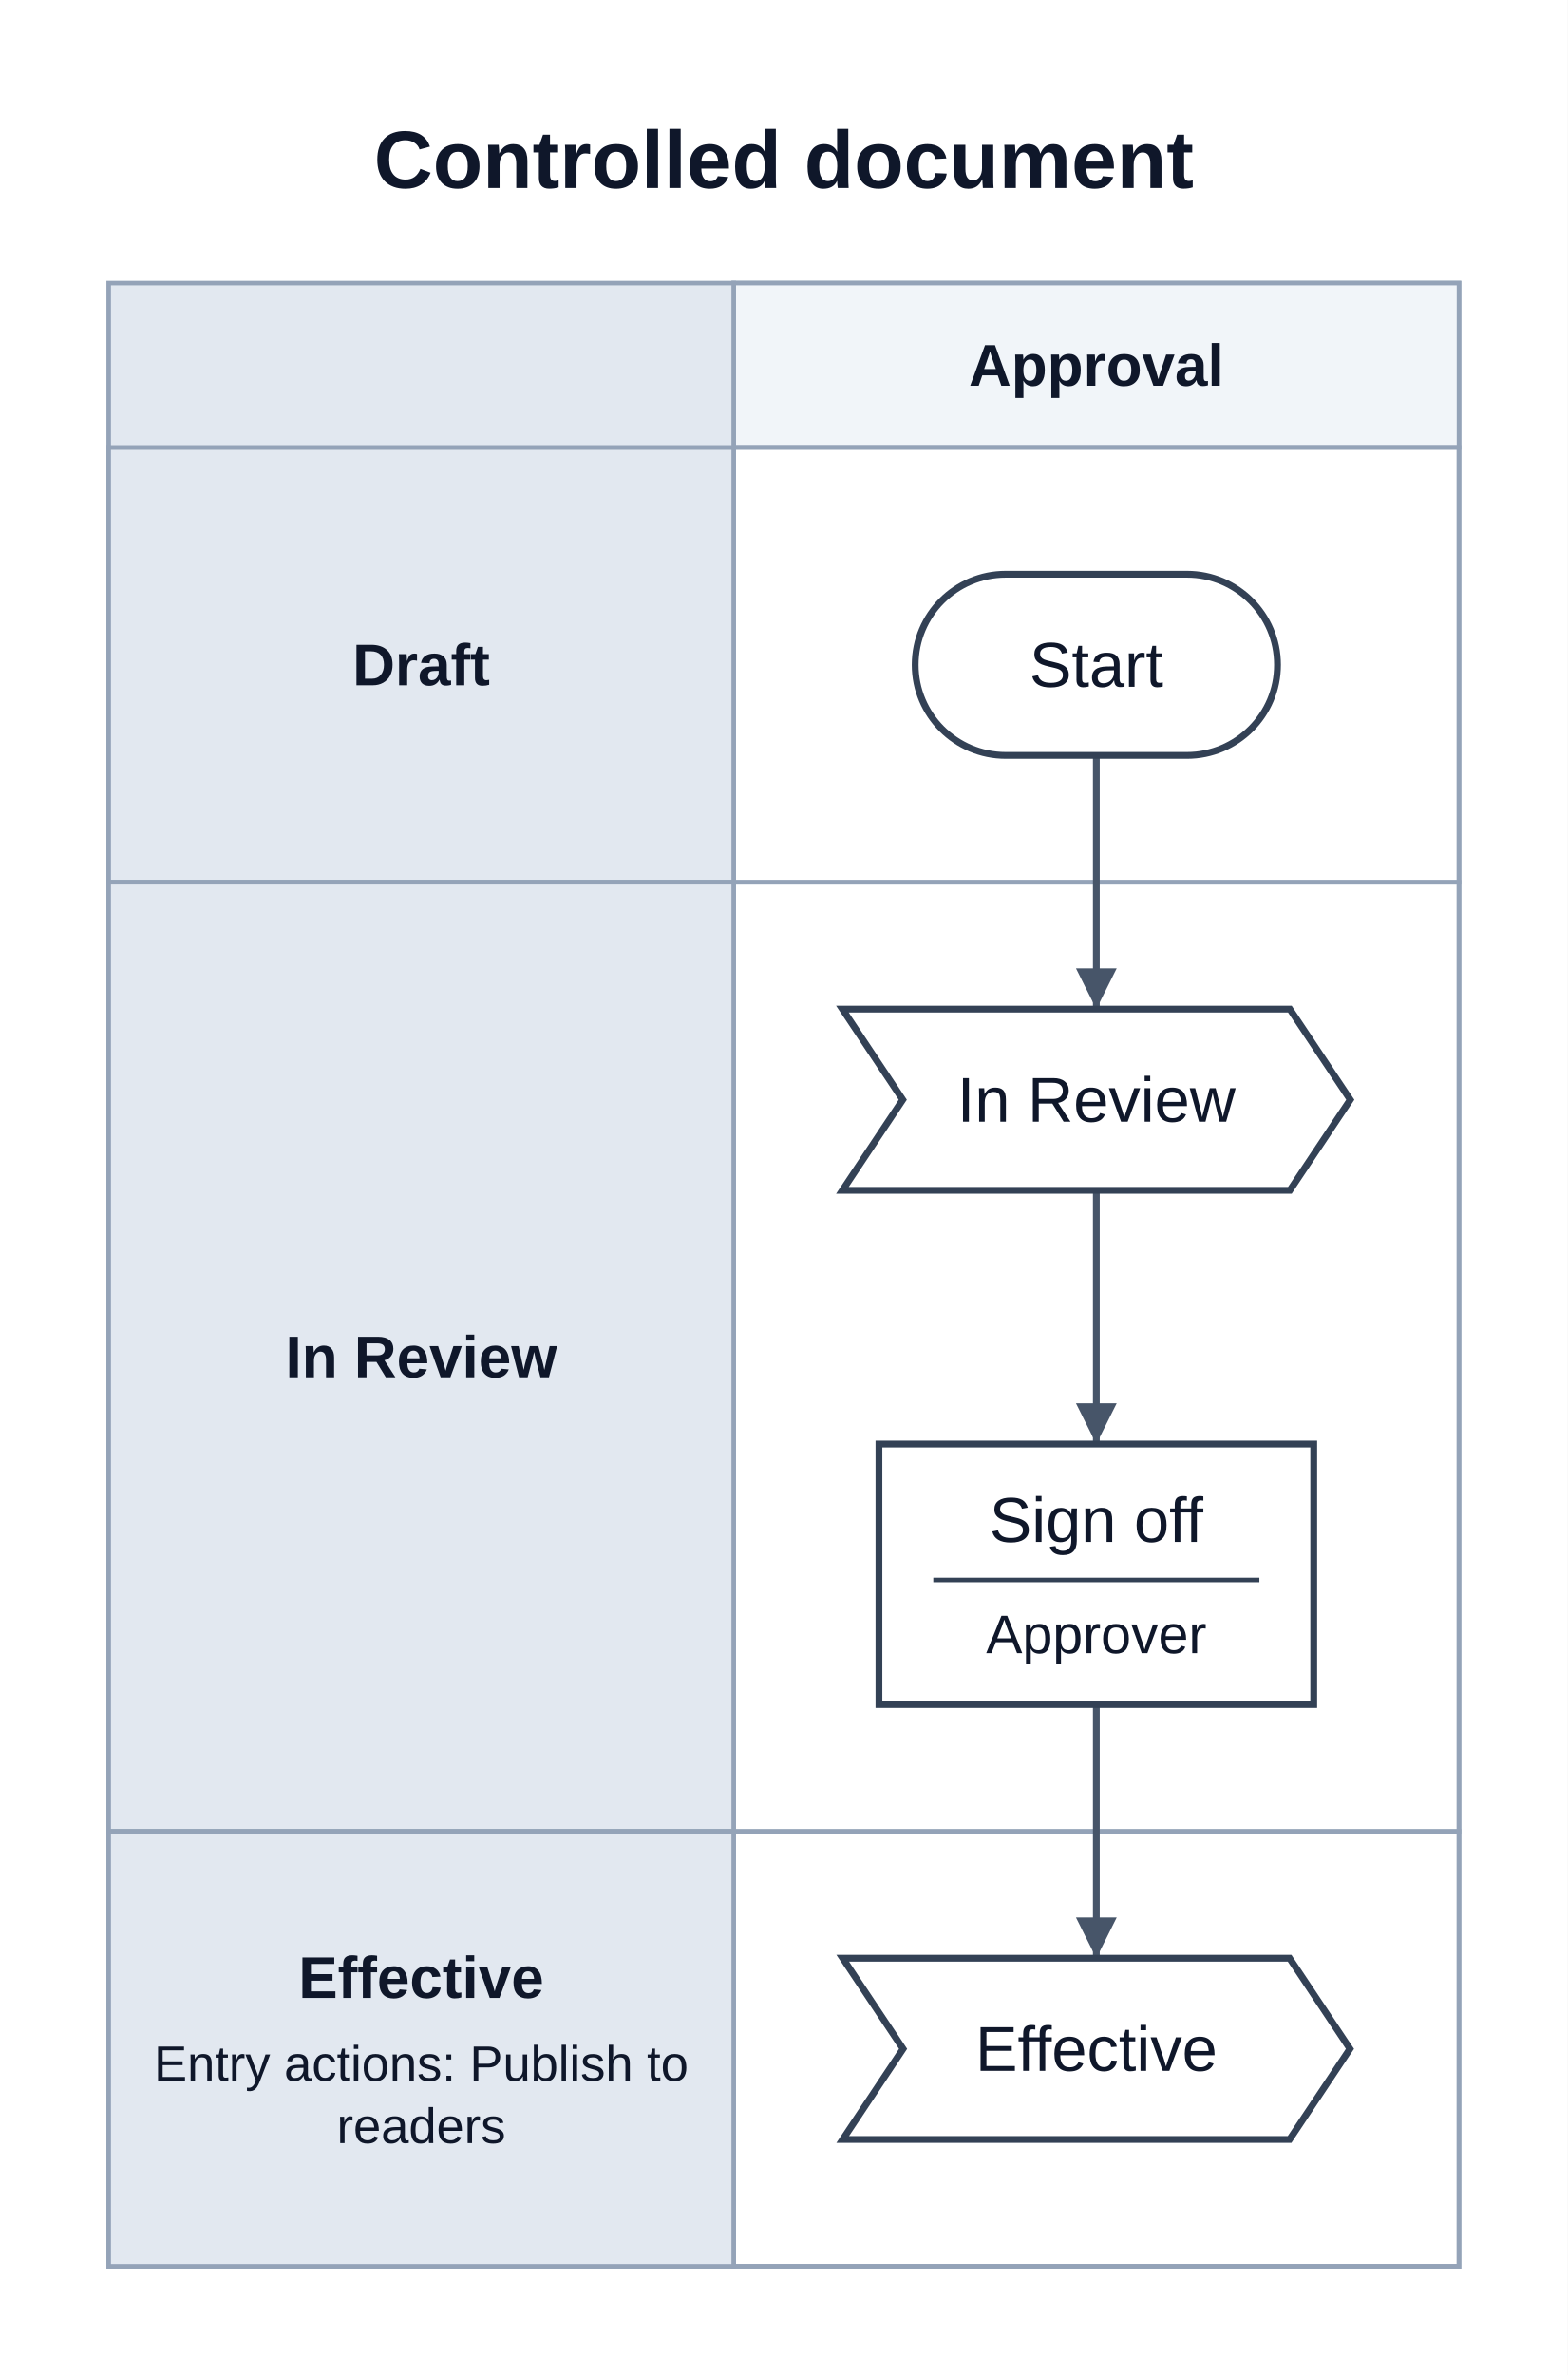
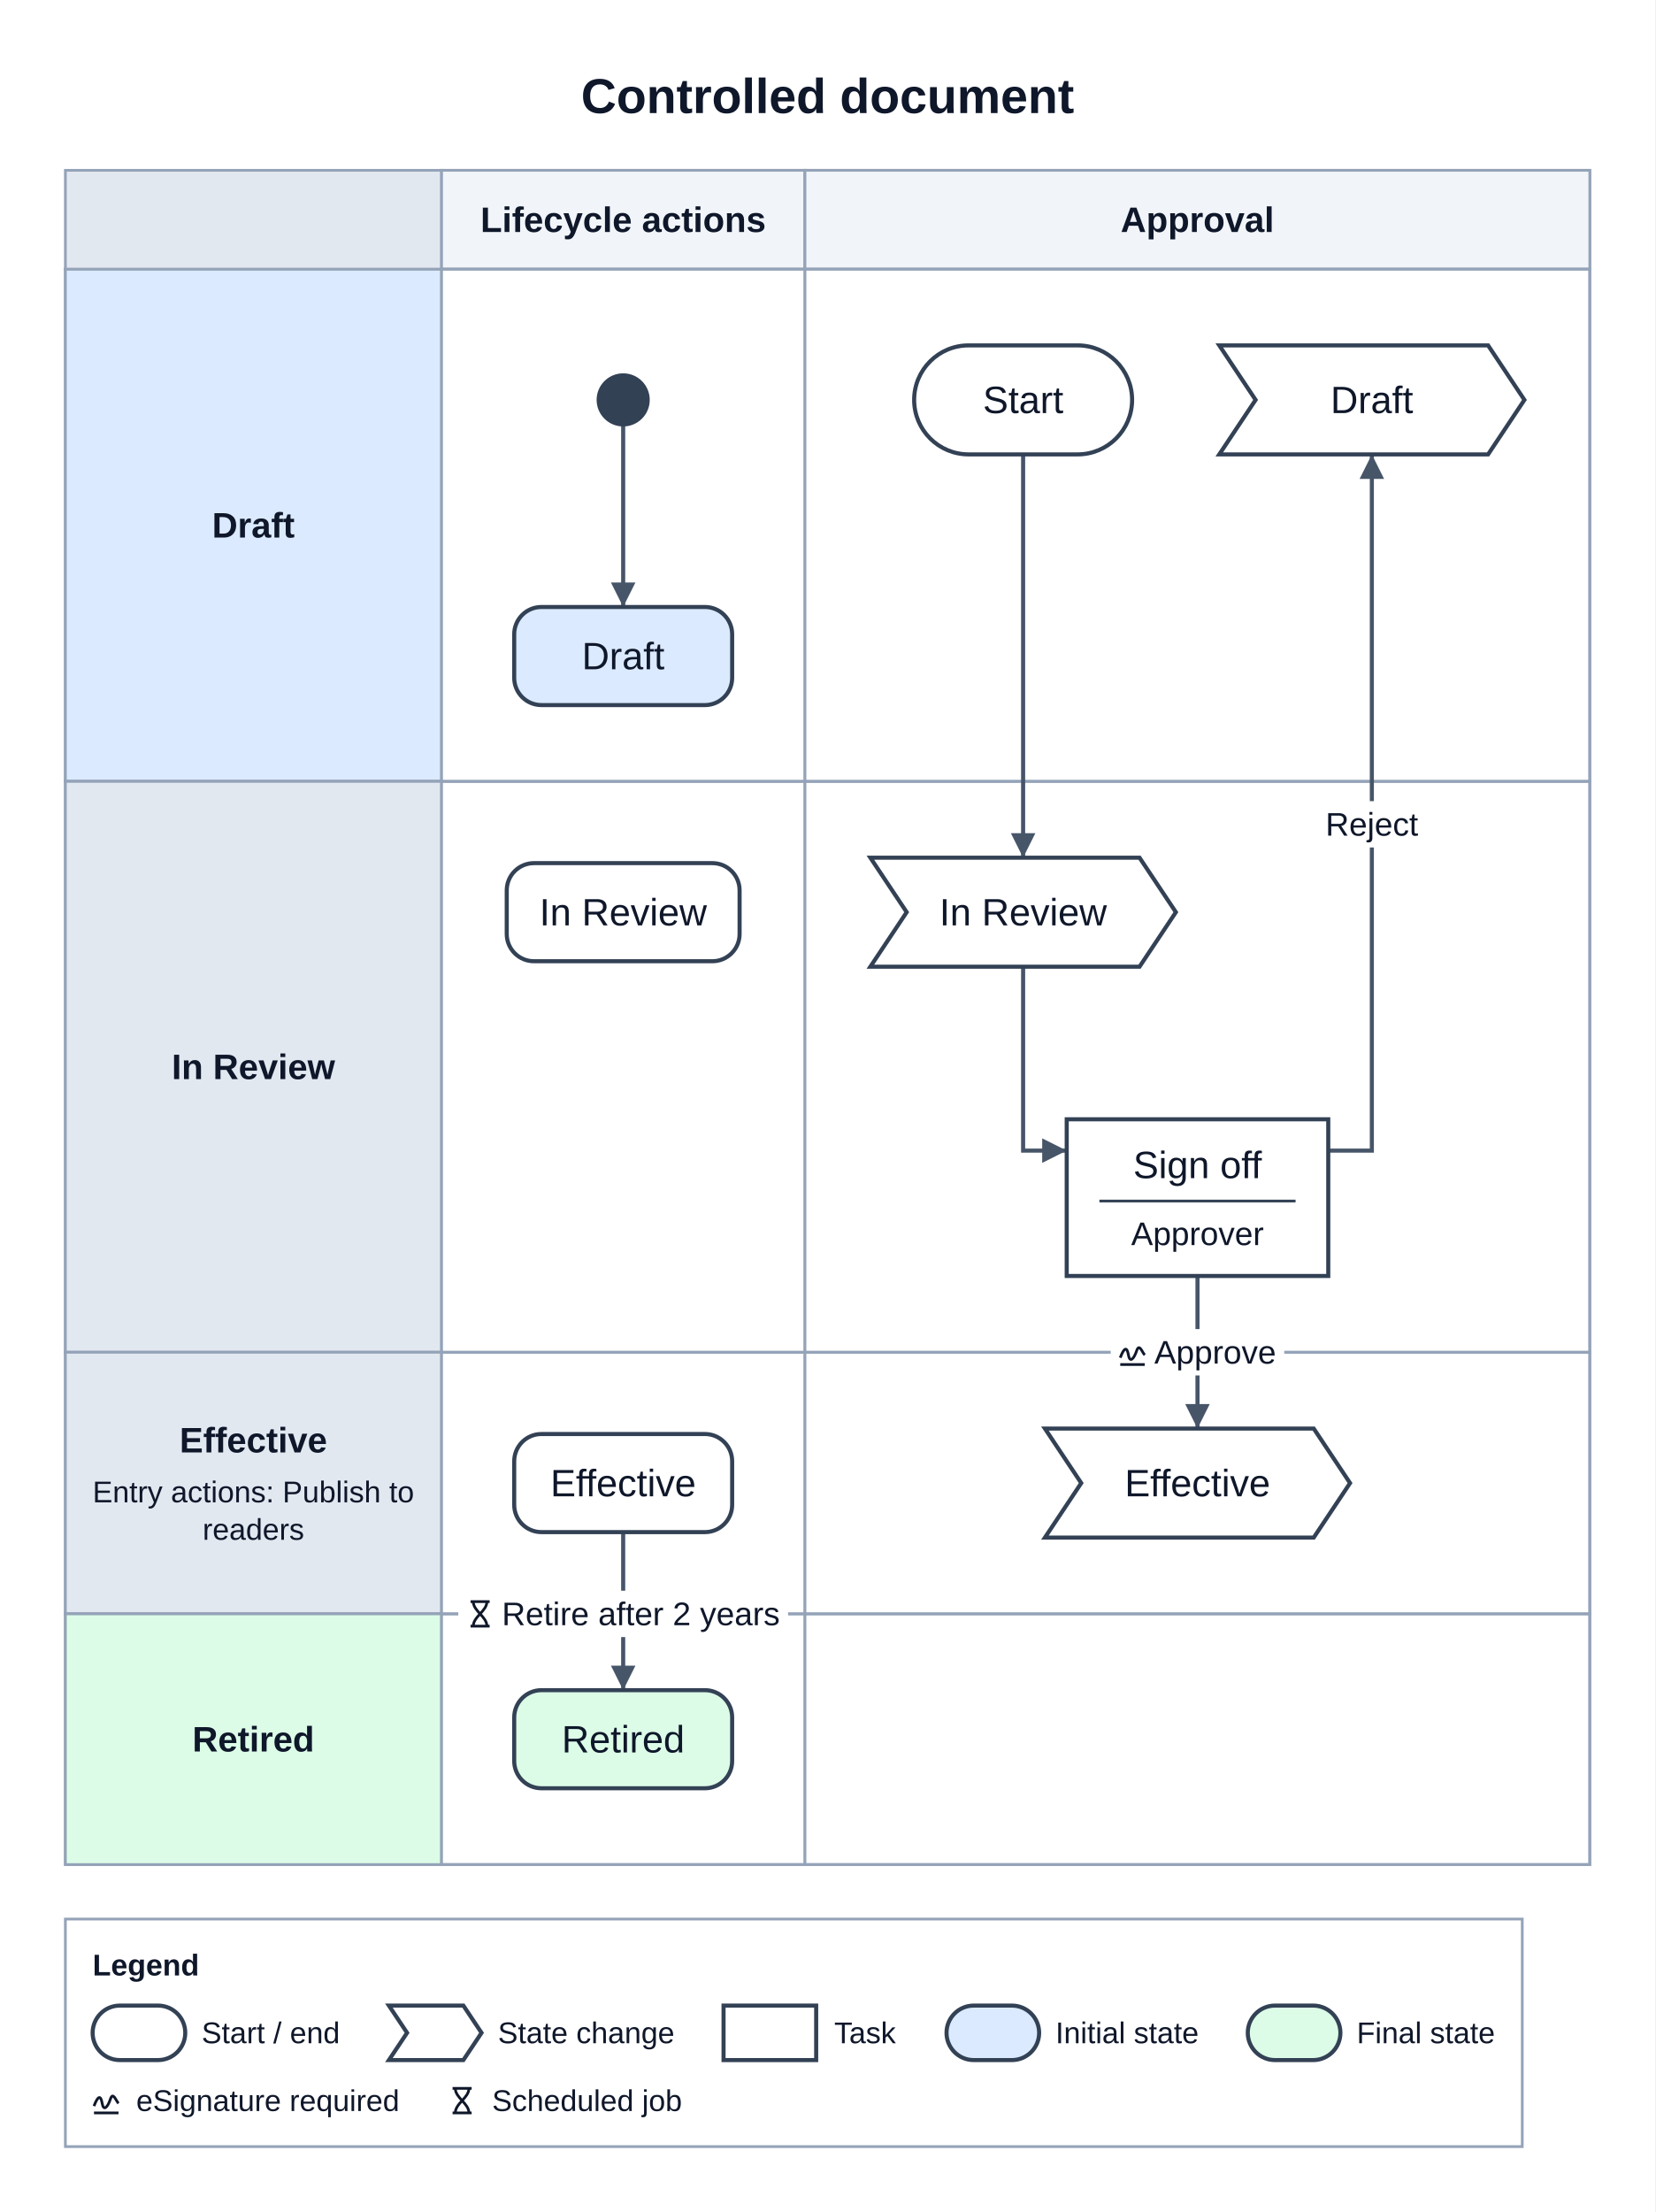
- <svg xmlns="http://www.w3.org/2000/svg" version="1.1" width="346.14" height="524.25" viewBox="0 0 346.14 524.25" class="jtd jtd-lifecycle">
+ <svg xmlns="http://www.w3.org/2000/svg" version="1.1" width="607.54" height="811.75" viewBox="0 0 607.54 811.75" class="jtd jtd-lifecycle">
  <defs>
    <marker id="jtd-arrow" viewBox="0 0 10 10" refX="10" refY="5" markerWidth="9" markerHeight="9" markerUnits="userSpaceOnUse" orient="auto">
      <path d="M0 0L10 5L0 10Z" fill="#475569" />
    </marker>
  </defs>
-   <rect width="346.14" height="524.25" fill="#ffffff" />
+   <rect width="607.54" height="811.75" fill="#ffffff" />
  <g font-family="Arial, 'Liberation Sans', Helvetica, sans-serif" font-size="14" fill="#0f172a" style="font-kerning:none;font-variant-ligatures:none">
-     <text x="173.07" y="41.49" text-anchor="middle" font-size="18" font-weight="bold" class="jtd-title">Controlled document</text>
+     <text x="303.77" y="41.49" text-anchor="middle" font-size="18" font-weight="bold" class="jtd-title">Controlled document</text>
    <g transform="translate(24 62.5)">
+       <g id="l-lifecycle:actions" class="jtd-lane">
+         <rect x="138" y="0" width="133.47" height="621.75" fill="#ffffff" stroke="#94a3b8" stroke-width="1" />
+         <rect x="138" y="0" width="133.47" height="36.25" fill="#f1f5f9" stroke="#94a3b8" stroke-width="1" />
+         <text x="204.74" y="22.63" text-anchor="middle" font-size="13" font-weight="bold">Lifecycle actions</text>
+       </g>
      <g id="l-approval" class="jtd-lane">
-         <rect x="138" y="0" width="160.14" height="437.75" fill="#ffffff" stroke="#94a3b8" stroke-width="1" />
-         <rect x="138" y="0" width="160.14" height="36.25" fill="#f1f5f9" stroke="#94a3b8" stroke-width="1" />
-         <text x="218.07" y="22.63" text-anchor="middle" font-size="13" font-weight="bold">Approval</text>
+         <rect x="271.47" y="0" width="288.07" height="621.75" fill="#ffffff" stroke="#94a3b8" stroke-width="1" />
+         <rect x="271.47" y="0" width="288.07" height="36.25" fill="#f1f5f9" stroke="#94a3b8" stroke-width="1" />
+         <text x="415.51" y="22.63" text-anchor="middle" font-size="13" font-weight="bold">Approval</text>
      </g>
      <g id="p-draft" class="jtd-phase">
-         <rect x="0" y="36.25" width="298.14" height="96" fill="none" stroke="#94a3b8" stroke-width="1" />
-         <rect x="0" y="36.25" width="138" height="96" fill="#e2e8f0" stroke="#94a3b8" stroke-width="1" />
-         <text x="69" y="88.76" text-anchor="middle" font-size="13" font-weight="bold">Draft</text>
+         <rect x="0" y="36.25" width="559.54" height="188" fill="none" stroke="#94a3b8" stroke-width="1" />
+         <rect x="0" y="36.25" width="138" height="188" fill="#dbeafe" stroke="#94a3b8" stroke-width="1" />
+         <text x="69" y="134.76" text-anchor="middle" font-size="13" font-weight="bold">Draft</text>
      </g>
      <g id="p-review" class="jtd-phase">
-         <rect x="0" y="132.25" width="298.14" height="209.5" fill="none" stroke="#94a3b8" stroke-width="1" />
-         <rect x="0" y="132.25" width="138" height="209.5" fill="#e2e8f0" stroke="#94a3b8" stroke-width="1" />
-         <text x="69" y="241.51" text-anchor="middle" font-size="13" font-weight="bold">In Review</text>
+         <rect x="0" y="224.25" width="559.54" height="209.5" fill="none" stroke="#94a3b8" stroke-width="1" />
+         <rect x="0" y="224.25" width="138" height="209.5" fill="#e2e8f0" stroke="#94a3b8" stroke-width="1" />
+         <text x="69" y="333.51" text-anchor="middle" font-size="13" font-weight="bold">In Review</text>
      </g>
      <g id="p-effective" class="jtd-phase">
-         <rect x="0" y="341.75" width="298.14" height="96" fill="none" stroke="#94a3b8" stroke-width="1" />
-         <rect x="0" y="341.75" width="138" height="96" fill="#e2e8f0" stroke="#94a3b8" stroke-width="1" />
-         <text x="69" y="378.51" text-anchor="middle" font-size="13" font-weight="bold">Effective</text>
-         <text x="69" y="396.81" text-anchor="middle" font-size="11" class="jtd-detail">Entry actions: Publish to</text>
-         <text x="69" y="410.56" text-anchor="middle" font-size="11" class="jtd-detail">readers</text>
+         <rect x="0" y="433.75" width="559.54" height="96" fill="none" stroke="#94a3b8" stroke-width="1" />
+         <rect x="0" y="433.75" width="138" height="96" fill="#e2e8f0" stroke="#94a3b8" stroke-width="1" />
+         <text x="69" y="470.51" text-anchor="middle" font-size="13" font-weight="bold">Effective</text>
+         <text x="69" y="488.81" text-anchor="middle" font-size="11" class="jtd-detail">Entry actions: Publish to</text>
+         <text x="69" y="502.56" text-anchor="middle" font-size="11" class="jtd-detail">readers</text>
+       </g>
+       <g id="p-retired" class="jtd-phase">
+         <rect x="0" y="529.75" width="559.54" height="92" fill="none" stroke="#94a3b8" stroke-width="1" />
+         <rect x="0" y="529.75" width="138" height="92" fill="#dcfce7" stroke="#94a3b8" stroke-width="1" />
+         <text x="69" y="580.26" text-anchor="middle" font-size="13" font-weight="bold">Retired</text>
      </g>
      <rect x="0" y="0" width="138" height="36.25" fill="#e2e8f0" stroke="#94a3b8" stroke-width="1" />
+       <g id="e-state:start:link" class="jtd-edge">
+         <path d="M204.74 93.25L204.74 160.25" fill="none" stroke="#475569" stroke-width="1.5" marker-end="url(#jtd-arrow)" />
+       </g>
+       <g id="e-action:effective:0" class="jtd-edge">
+         <path d="M204.74 499.75L204.74 557.75" fill="none" stroke="#475569" stroke-width="1.5" marker-end="url(#jtd-arrow)" />
+         <rect x="144.22" y="521.25" width="121.04" height="17" rx="2" fill="#ffffff" />
+         <path d="M148.72 525.25H155.72M148.72 534.25H155.72M149.72 525.25C149.72 528.75 154.72 530.75 154.72 534.25M154.72 525.25C154.72 528.75 149.72 530.75 149.72 534.25" fill="none" stroke="#0f172a" stroke-width="1" />
+         <text x="211.24" y="533.91" text-anchor="middle" font-size="12">Retire after 2 years</text>
+       </g>
      <g id="e-edge:a_start:0" class="jtd-edge">
-         <path d="M218.07 104.25L218.07 160.25" fill="none" stroke="#475569" stroke-width="1.5" marker-end="url(#jtd-arrow)" />
+         <path d="M351.54 104.25L351.54 252.25" fill="none" stroke="#475569" stroke-width="1.5" marker-end="url(#jtd-arrow)" />
      </g>
      <g id="e-edge:a_send:0" class="jtd-edge">
-         <path d="M218.07 200.25L218.07 256.25" fill="none" stroke="#475569" stroke-width="1.5" marker-end="url(#jtd-arrow)" />
+         <path d="M351.54 292.25L351.54 359.75L367.54 359.75" fill="none" stroke="#475569" stroke-width="1.5" marker-end="url(#jtd-arrow)" />
      </g>
-       <g id="e-edge:a_sign:0" class="jtd-edge">
-         <path d="M218.07 313.75L218.07 369.75" fill="none" stroke="#475569" stroke-width="1.5" marker-end="url(#jtd-arrow)" />
+       <g id="e-verdict:a_sign:0" class="jtd-edge">
+         <path d="M415.54 405.75L415.54 461.75" fill="none" stroke="#475569" stroke-width="1.5" marker-end="url(#jtd-arrow)" />
+         <rect x="383.69" y="425.25" width="63.7" height="17" rx="2" fill="#ffffff" />
+         <path d="M387.19 435.75C388.69 431.75 389.69 431.75 390.19 434.75S392.19 436.25 393.19 433.25S395.19 433.75 396.19 434.75M387.19 438.25H396.19" fill="none" stroke="#0f172a" stroke-width="1" />
+         <text x="422.04" y="437.91" text-anchor="middle" font-size="12">Approve</text>
      </g>
-       <g id="n-a_start" class="jtd-node jtd-shape-terminator" transform="translate(178.07 64.25)">
+       <g id="e-verdict:a_sign:1" class="jtd-edge">
+         <path d="M463.54 359.75L479.54 359.75L479.54 104.25" fill="none" stroke="#475569" stroke-width="1.5" marker-end="url(#jtd-arrow)" />
+         <rect x="459.53" y="231.5" width="40.01" height="17" rx="2" fill="#ffffff" />
+         <text x="479.54" y="244.16" text-anchor="middle" font-size="12">Reject</text>
+       </g>
+       <g id="n-state:start" class="jtd-node jtd-shape-initial" transform="translate(195.74 75.25)">
+         <path d="M0 9A9 9 0 1 1 18 9A9 9 0 1 1 0 9Z" fill="#ffffff" stroke="#334155" stroke-width="1.5" />
+         <path d="M0 9A9 9 0 1 1 18 9A9 9 0 1 1 0 9Z" fill="#334155" />
+       </g>
+       <g id="n-state:draft" class="jtd-node jtd-shape-state" transform="translate(164.74 160.25)">
+         <path d="M10 0H70A10 10 0 0 1 80 10V26A10 10 0 0 1 70 36H10A10 10 0 0 1 0 26V10A10 10 0 0 1 10 0Z" fill="#dbeafe" stroke="#334155" stroke-width="1.5" />
+         <text x="40" y="22.85" text-anchor="middle">Draft</text>
+       </g>
+       <g id="n-state:review" class="jtd-node jtd-shape-state" transform="translate(162 254.25)">
+         <path d="M10 0H75.47A10 10 0 0 1 85.47 10V26A10 10 0 0 1 75.47 36H10A10 10 0 0 1 0 26V10A10 10 0 0 1 10 0Z" fill="#ffffff" stroke="#334155" stroke-width="1.5" />
+         <text x="42.73" y="22.85" text-anchor="middle">In Review</text>
+       </g>
+       <g id="n-state:effective" class="jtd-node jtd-shape-state" transform="translate(164.74 463.75)">
+         <path d="M10 0H70A10 10 0 0 1 80 10V26A10 10 0 0 1 70 36H10A10 10 0 0 1 0 26V10A10 10 0 0 1 10 0Z" fill="#ffffff" stroke="#334155" stroke-width="1.5" />
+         <text x="40" y="22.85" text-anchor="middle">Effective</text>
+       </g>
+       <g id="n-state:retired" class="jtd-node jtd-shape-state" transform="translate(164.74 557.75)">
+         <path d="M10 0H70A10 10 0 0 1 80 10V26A10 10 0 0 1 70 36H10A10 10 0 0 1 0 26V10A10 10 0 0 1 10 0Z" fill="#dcfce7" stroke="#334155" stroke-width="1.5" />
+         <text x="40" y="22.85" text-anchor="middle">Retired</text>
+       </g>
+       <g id="n-a_start" class="jtd-node jtd-shape-terminator" transform="translate(311.54 64.25)">
        <path d="M20 0H60A20 20 0 0 1 60 40H20A20 20 0 0 1 20 0Z" fill="#ffffff" stroke="#334155" stroke-width="1.5" />
        <text x="40" y="24.85" text-anchor="middle">Start</text>
      </g>
-       <g id="n-a_send" class="jtd-node jtd-shape-chevron" transform="translate(162 160.25)">
+       <g id="n-a_send" class="jtd-node jtd-shape-chevron" transform="translate(295.47 252.25)">
        <path d="M0 0H98.8L112.14 20L98.8 40H0L13.33 20Z" fill="#ffffff" stroke="#334155" stroke-width="1.5" />
        <text x="56.07" y="24.85" text-anchor="middle">In Review</text>
      </g>
-       <g id="n-a_sign" class="jtd-node jtd-shape-process" transform="translate(170.07 256.25)">
+       <g id="n-a_sign" class="jtd-node jtd-shape-process" transform="translate(367.54 348.25)">
        <path d="M0 0H96V57.5H0Z" fill="#ffffff" stroke="#334155" stroke-width="1.5" />
        <text x="48" y="21.6" text-anchor="middle">Sign off</text>
        <path d="M12 30H84" fill="none" stroke="#334155" stroke-width="1" />
        <text x="48" y="46.16" text-anchor="middle" font-size="12">Approver</text>
      </g>
-       <g id="n-a_go" class="jtd-node jtd-shape-chevron" transform="translate(162.07 369.75)">
+       <g id="n-a_go" class="jtd-node jtd-shape-chevron" transform="translate(359.54 461.75)">
        <path d="M0 0H98.67L112 20L98.67 40H0L13.33 20Z" fill="#ffffff" stroke="#334155" stroke-width="1.5" />
        <text x="56" y="24.85" text-anchor="middle">Effective</text>
+       </g>
+       <g id="n-a_back" class="jtd-node jtd-shape-chevron" transform="translate(423.54 64.25)">
+         <path d="M0 0H98.67L112 20L98.67 40H0L13.33 20Z" fill="#ffffff" stroke="#334155" stroke-width="1.5" />
+         <text x="56" y="24.85" text-anchor="middle">Draft</text>
+       </g>
+       <g class="jtd-legend">
+         <rect x="0" y="641.75" width="534.75" height="83.5" fill="#ffffff" stroke="#94a3b8" stroke-width="1" />
+         <text x="29.56" y="662.44" text-anchor="middle" font-size="11" font-weight="bold">Legend</text>
+         <g transform="translate(10 673.5)">
+           <path d="M10 0H24A10 10 0 0 1 24 20H10A10 10 0 0 1 10 0Z" fill="#ffffff" stroke="#334155" stroke-width="1.5" />
+         </g>
+         <text x="75.38" y="687.31" text-anchor="middle" font-size="11">Start / end</text>
+         <g transform="translate(118.75 673.5)">
+           <path d="M0 0H27.33L34 10L27.33 20H0L6.67 10Z" fill="#ffffff" stroke="#334155" stroke-width="1.5" />
+         </g>
+         <text x="191.17" y="687.31" text-anchor="middle" font-size="11">State change</text>
+         <g transform="translate(241.58 673.5)">
+           <path d="M0 0H34V20H0Z" fill="#ffffff" stroke="#334155" stroke-width="1.5" />
+         </g>
+         <text x="293.5" y="687.31" text-anchor="middle" font-size="11">Task</text>
+         <g transform="translate(323.42 673.5)">
+           <path d="M10 0H24A10 10 0 0 1 34 10V10A10 10 0 0 1 24 20H10A10 10 0 0 1 0 10V10A10 10 0 0 1 10 0Z" fill="#dbeafe" stroke="#334155" stroke-width="1.5" />
+         </g>
+         <text x="389.71" y="687.31" text-anchor="middle" font-size="11">Initial state</text>
+         <g transform="translate(434 673.5)">
+           <path d="M10 0H24A10 10 0 0 1 34 10V10A10 10 0 0 1 24 20H10A10 10 0 0 1 0 10V10A10 10 0 0 1 10 0Z" fill="#dcfce7" stroke="#334155" stroke-width="1.5" />
+         </g>
+         <text x="499.37" y="687.31" text-anchor="middle" font-size="11">Final state</text>
+         <path d="M10.5 710.38C12 706.38 13 706.38 13.5 709.38S15.5 710.88 16.5 707.88S18.5 708.38 19.5 709.38M10.5 712.88H19.5" fill="none" stroke="#0f172a" stroke-width="1" />
+         <text x="74.31" y="712.19" text-anchor="middle" font-size="11">eSignature required</text>
+         <path d="M142.12 703.88H149.12M142.12 712.88H149.12M143.12 703.88C143.12 707.38 148.12 709.38 148.12 712.88M148.12 703.88C148.12 707.38 143.12 709.38 143.12 712.88" fill="none" stroke="#0f172a" stroke-width="1" />
+         <text x="191.48" y="712.19" text-anchor="middle" font-size="11">Scheduled job</text>
      </g>
    </g>
  </g>
</svg>
